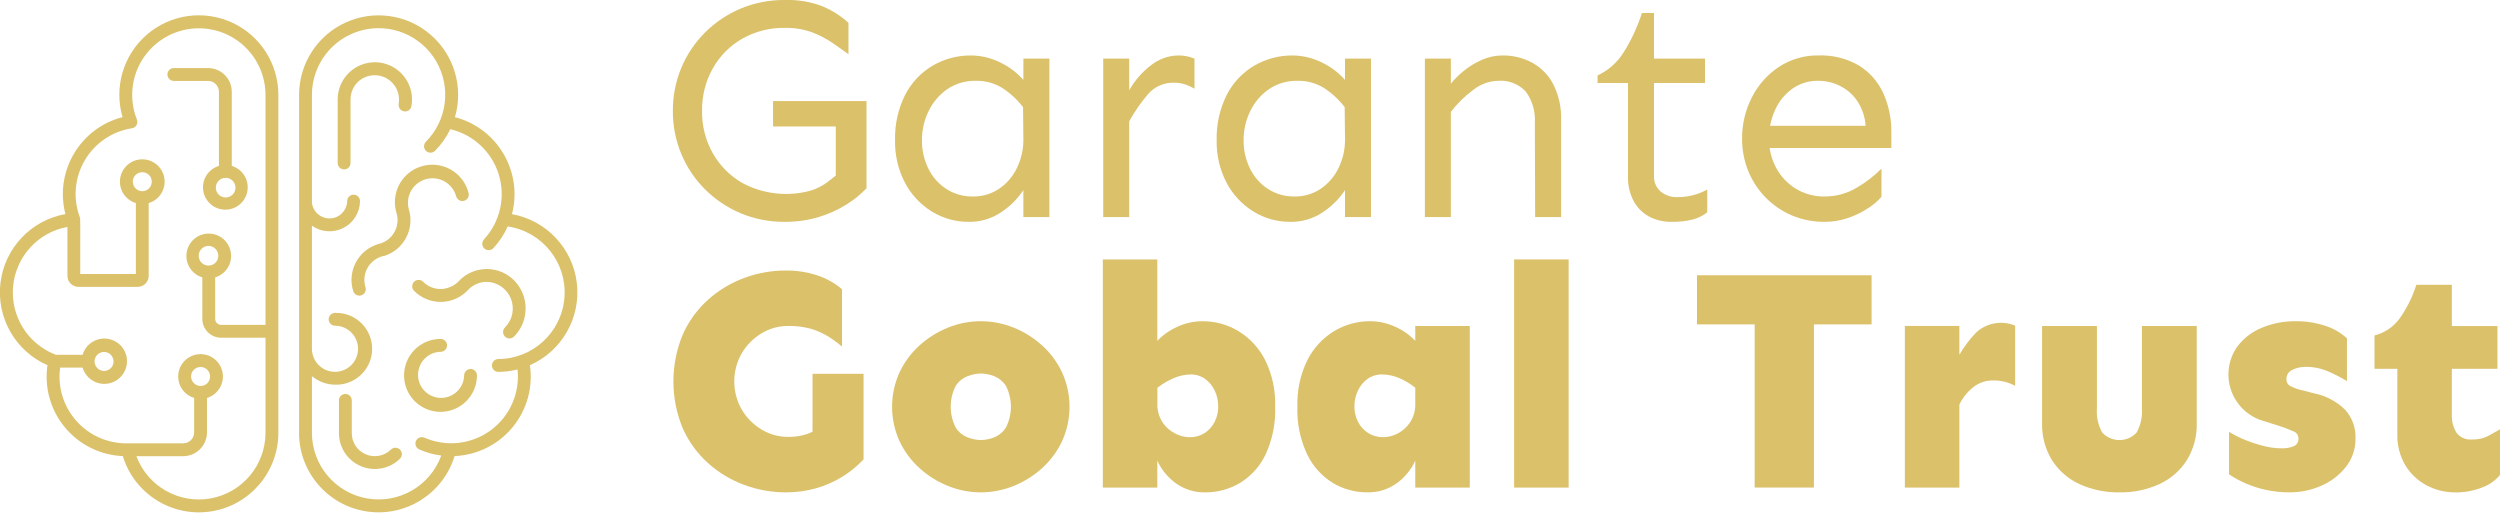
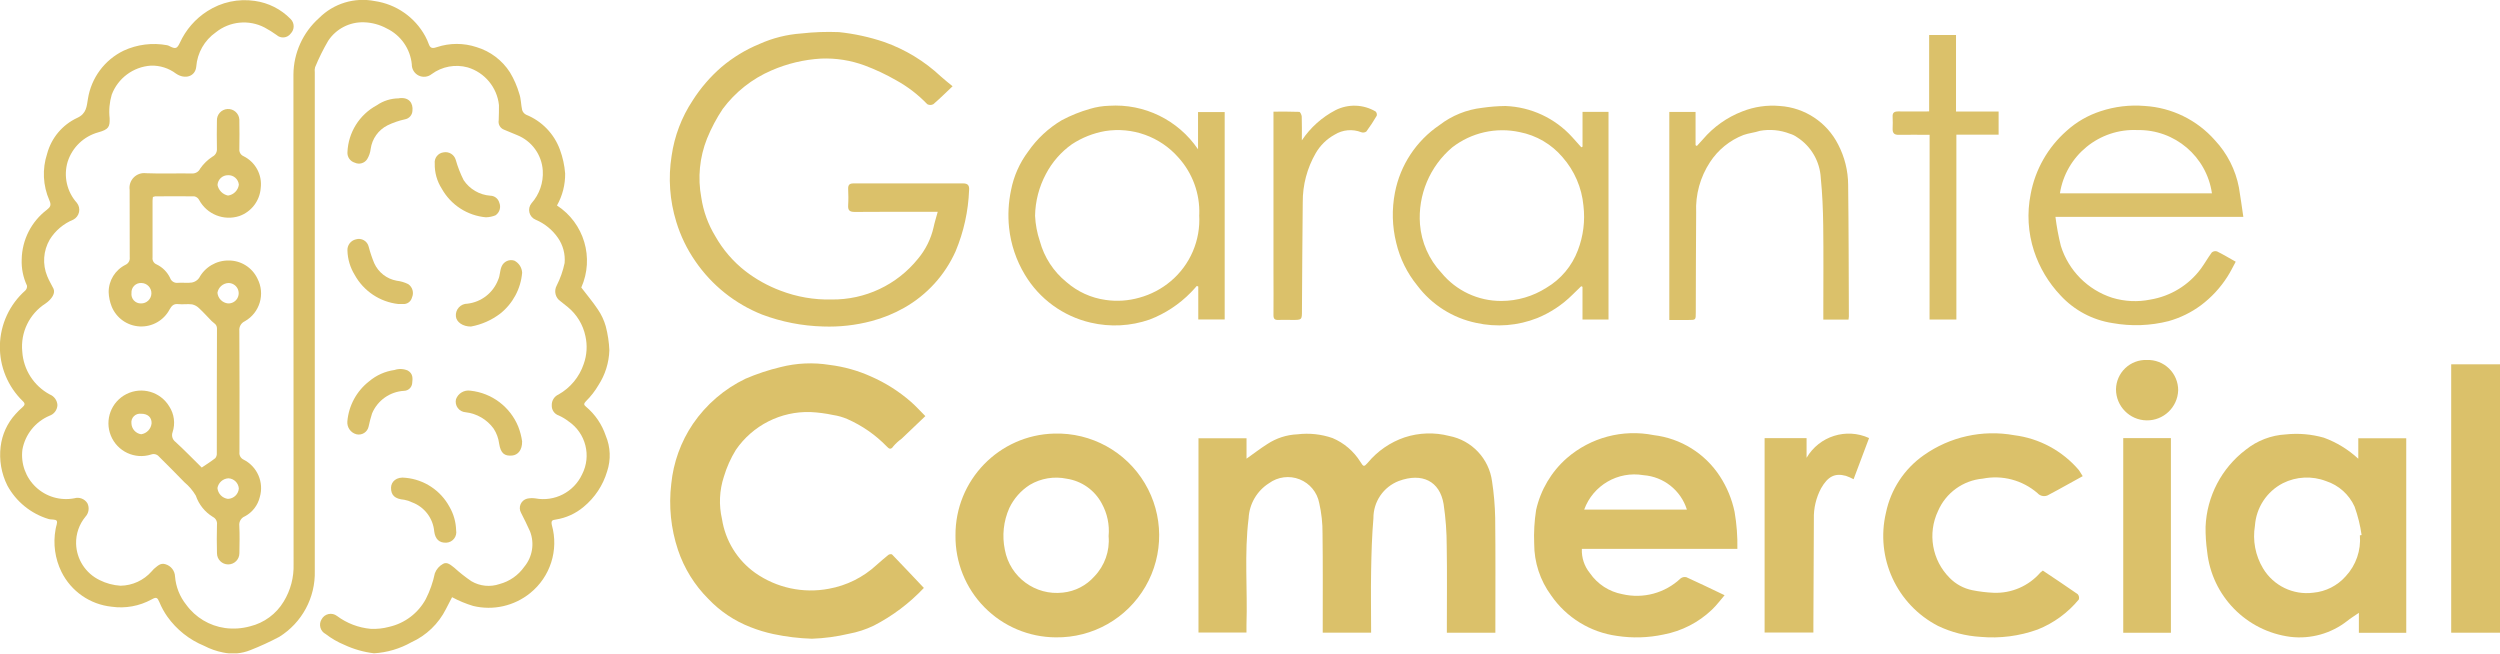
- <svg xmlns="http://www.w3.org/2000/svg" width="175.33" height="35.931" viewBox="0 0 175.33 35.931">
+ <svg xmlns="http://www.w3.org/2000/svg" id="Grupo_4408" data-name="Grupo 4408" width="138.252" height="36.129" viewBox="0 0 138.252 36.129">
  <defs>
    <clipPath id="clip-path">
-       <rect id="Rectángulo_1318" data-name="Rectángulo 1318" width="175.33" height="35.931" fill="#dbc16a" />
+       <rect id="Rectángulo_1494" data-name="Rectángulo 1494" width="138.252" height="36.129" fill="#dbc16a" />
    </clipPath>
  </defs>
-   <g id="Grupo_3908" data-name="Grupo 3908" transform="translate(0 0)">
-     <g id="Grupo_3907" data-name="Grupo 3907" transform="translate(0 0)" clip-path="url(#clip-path)">
-       <path id="Trazado_1568" data-name="Trazado 1568" d="M85.27,69.607a.451.451,0,0,0-.451.451A1.617,1.617,0,1,1,83.2,68.4a.451.451,0,0,0,0-.9,2.556,2.556,0,1,0,2.518,2.556.451.451,0,0,0-.451-.451" transform="translate(-52.268 -43.728)" fill="#dbc16a" />
-       <path id="Trazado_1569" data-name="Trazado 1569" d="M59.546,32.331a5.576,5.576,0,0,0,10.908,1.631,5.573,5.573,0,0,0,5.284-6.374A5.578,5.578,0,0,0,74.48,16.994a5.58,5.58,0,0,0-4-6.8,5.577,5.577,0,1,0-10.93-1.564V32.331m.9-3.976a2.568,2.568,0,0,0,1.654.6,2.518,2.518,0,1,0,0-5.035.451.451,0,1,0,0,.9,1.617,1.617,0,1,1-1.654,1.616V17.806a2.138,2.138,0,0,0,3.37-1.687.451.451,0,1,0-.9-.026,1.238,1.238,0,0,1-2.469.09V8.626a4.674,4.674,0,1,1,7.979,3.305.451.451,0,0,0,.637.637,5.57,5.57,0,0,0,1.087-1.531,4.676,4.676,0,0,1,2.37,7.719.451.451,0,1,0,.663.611,5.57,5.57,0,0,0,.994-1.51,4.675,4.675,0,0,1-.686,9.3.451.451,0,0,0,0,.9,5.611,5.611,0,0,0,1.376-.17,4.681,4.681,0,0,1-6.514,4.791.451.451,0,1,0-.36.826,5.519,5.519,0,0,0,1.524.419,4.676,4.676,0,0,1-9.071-1.593Z" transform="translate(-38.574 -1.976)" fill="#dbc16a" />
-       <path id="Trazado_1570" data-name="Trazado 1570" d="M72.272,39.291a2.621,2.621,0,0,0,1.744-3.265,1.721,1.721,0,1,1,3.315-.93.451.451,0,1,0,.868-.244,2.623,2.623,0,1,0-5.05,1.417l0,0v0a1.721,1.721,0,0,1-1.135,2.147c-.055.013-.111.028-.165.044a2.625,2.625,0,0,0-1.741,3.275.451.451,0,1,0,.862-.263,1.723,1.723,0,0,1,1.135-2.147c.055-.013.111-.028.165-.044" transform="translate(-45.342 -21.337)" fill="#dbc16a" />
-       <path id="Trazado_1571" data-name="Trazado 1571" d="M71.522,15.309a.451.451,0,0,0,.887.163A2.606,2.606,0,1,0,67.242,15v4.418a.451.451,0,1,0,.9,0V15a1.728,1.728,0,0,1,.6-1.313,1.709,1.709,0,0,1,2.774,1.625" transform="translate(-43.559 -8.017)" fill="#dbc16a" />
-       <path id="Trazado_1572" data-name="Trazado 1572" d="M84.147,54.96a1.713,1.713,0,0,1-1.34-.517.451.451,0,0,0-.645.629,2.626,2.626,0,0,0,3.83-.07,1.791,1.791,0,0,1,1.287-.544,1.875,1.875,0,0,1,1.287,3.19.451.451,0,1,0,.643.631,2.8,2.8,0,0,0,0-3.909,2.7,2.7,0,0,0-3.8-.056,1.853,1.853,0,0,1-1.258.646" transform="translate(-53.141 -34.693)" fill="#dbc16a" />
-       <path id="Trazado_1573" data-name="Trazado 1573" d="M71.782,82.976a.451.451,0,0,0-.64-.635,1.614,1.614,0,0,1-2.75-1.179V78.894a.45.45,0,0,0-.9,0v2.268a2.517,2.517,0,0,0,4.291,1.814" transform="translate(-43.721 -50.816)" fill="#dbc16a" />
-       <path id="Trazado_1574" data-name="Trazado 1574" d="M3.329,27.587a5.574,5.574,0,0,0,5.284,6.376,5.576,5.576,0,0,0,10.908-1.632V8.627A5.576,5.576,0,1,0,8.593,10.19a5.58,5.58,0,0,0-4.006,6.8A5.577,5.577,0,0,0,3.329,27.587m1.4-9.7v3.432a.777.777,0,0,0,.776.776H9.652a.777.777,0,0,0,.776-.776v-5.1a1.568,1.568,0,1,0-.9,0v4.973h-3.9c0-3.971.01-3.865-.025-3.966a4.663,4.663,0,0,1,3.651-6.254A.451.451,0,0,0,9.6,10.36,4.675,4.675,0,1,1,18.62,8.627V24.76H15.5a.419.419,0,0,1-.41-.426V21.428a1.568,1.568,0,1,0-.9,0v2.906A1.321,1.321,0,0,0,15.5,25.661H18.62v6.671a4.676,4.676,0,0,1-9.055,1.637h3.281a1.672,1.672,0,0,0,1.67-1.67V29.883a1.568,1.568,0,1,0-.9,0V32.3a.769.769,0,0,1-.768.768c-1.271,0-2.489,0-4,0a4.679,4.679,0,0,1-4.631-5.31H5.793a1.589,1.589,0,1,0,0-.9H3.917a4.675,4.675,0,0,1,.81-8.969M9.311,14.7a.667.667,0,1,1,.667.687.678.678,0,0,1-.667-.687m5.332,5.9a.688.688,0,1,1,.667-.687.678.678,0,0,1-.667.687M13.4,28.361a.667.667,0,1,1,.667.687.678.678,0,0,1-.667-.687M6.63,27.306a.667.667,0,1,1,.667.687.678.678,0,0,1-.667-.687" transform="translate(0 -1.976)" fill="#dbc16a" />
-       <path id="Trazado_1575" data-name="Trazado 1575" d="M33.7,14.452h2.43a.762.762,0,0,1,.761.761v5.2a1.568,1.568,0,1,0,.9,0v-5.2a1.664,1.664,0,0,0-1.662-1.662H33.7a.451.451,0,0,0,0,.9m3.641,6.8a.688.688,0,1,1-.667.687.678.678,0,0,1,.667-.687" transform="translate(-21.537 -8.778)" fill="#dbc16a" />
-       <path id="Trazado_1576" data-name="Trazado 1576" d="M141.829,15.557a7.8,7.8,0,0,1-3.111-.611,7.884,7.884,0,0,1-2.489-1.678,7.617,7.617,0,0,1-1.656-2.478,7.743,7.743,0,0,1-.589-3.011,7.743,7.743,0,0,1,.589-3.011,7.626,7.626,0,0,1,1.656-2.478A7.9,7.9,0,0,1,138.718.611,7.8,7.8,0,0,1,141.829,0a6.78,6.78,0,0,1,2.656.444A6.433,6.433,0,0,1,146.3,1.6V3.8q-.489-.355-1.1-.778a7.144,7.144,0,0,0-1.422-.745,5.273,5.273,0,0,0-1.945-.322,5.855,5.855,0,0,0-2.978.756,5.508,5.508,0,0,0-2.067,2.078,5.914,5.914,0,0,0-.755,2.989,5.852,5.852,0,0,0,.755,2.978,5.612,5.612,0,0,0,2.067,2.078,6.518,6.518,0,0,0,4.8.534,3.908,3.908,0,0,0,1.1-.545q.411-.311.656-.511l2.156.889a7.094,7.094,0,0,1-1.378,1.122,7.927,7.927,0,0,1-1.945.889,8.04,8.04,0,0,1-2.412.345m3.578-1V8.868h-4.4V7.09h6.557V13.2Z" transform="translate(-86.795 0)" fill="#dbc16a" />
-       <path id="Trazado_1577" data-name="Trazado 1577" d="M183.4,22.711a4.877,4.877,0,0,1-2.6-.722,5.227,5.227,0,0,1-1.878-2.011,6.143,6.143,0,0,1-.7-2.978,6.754,6.754,0,0,1,.7-3.178,5.057,5.057,0,0,1,1.922-2.056,5.275,5.275,0,0,1,2.734-.722,4.628,4.628,0,0,1,1.944.456,5.115,5.115,0,0,1,1.7,1.256V11.265h1.823V22.378H187.22V20.489a5.5,5.5,0,0,1-1.567,1.556,3.94,3.94,0,0,1-2.255.667m.289-1.778a3.208,3.208,0,0,0,1.822-.534,3.694,3.694,0,0,0,1.267-1.478,4.525,4.525,0,0,0,.444-2.122l-.022-2.134a5.846,5.846,0,0,0-1.478-1.356,3.371,3.371,0,0,0-1.811-.489,3.439,3.439,0,0,0-2.045.6,3.99,3.99,0,0,0-1.3,1.545A4.618,4.618,0,0,0,180.108,17a4.38,4.38,0,0,0,.444,1.967,3.57,3.57,0,0,0,1.256,1.433,3.339,3.339,0,0,0,1.878.534" transform="translate(-115.45 -7.154)" fill="#dbc16a" />
-       <path id="Trazado_1578" data-name="Trazado 1578" d="M219.678,11.265H221.5V22.377h-1.822Zm1.822,4.4V13.488a5.711,5.711,0,0,1,1.556-1.778,3.129,3.129,0,0,1,1.867-.667,2.875,2.875,0,0,1,1.156.222v2.111a3.209,3.209,0,0,0-.689-.311,2.45,2.45,0,0,0-.734-.111,2.321,2.321,0,0,0-1.834.8,11.183,11.183,0,0,0-1.322,1.911" transform="translate(-142.307 -7.154)" fill="#dbc16a" />
-       <path id="Trazado_1579" data-name="Trazado 1579" d="M247.446,22.711a4.878,4.878,0,0,1-2.6-.722,5.227,5.227,0,0,1-1.878-2.011,6.143,6.143,0,0,1-.7-2.978,6.753,6.753,0,0,1,.7-3.178,5.057,5.057,0,0,1,1.922-2.056,5.275,5.275,0,0,1,2.734-.722,4.628,4.628,0,0,1,1.944.456,5.114,5.114,0,0,1,1.7,1.256V11.265h1.823V22.378h-1.823V20.489a5.5,5.5,0,0,1-1.567,1.556,3.94,3.94,0,0,1-2.255.667m.289-1.778a3.208,3.208,0,0,0,1.822-.534,3.7,3.7,0,0,0,1.267-1.478,4.526,4.526,0,0,0,.444-2.122l-.022-2.134a5.846,5.846,0,0,0-1.478-1.356,3.37,3.37,0,0,0-1.811-.489,3.439,3.439,0,0,0-2.044.6,3.99,3.99,0,0,0-1.3,1.545A4.618,4.618,0,0,0,244.157,17a4.38,4.38,0,0,0,.444,1.967,3.57,3.57,0,0,0,1.256,1.433,3.339,3.339,0,0,0,1.878.534" transform="translate(-156.941 -7.154)" fill="#dbc16a" />
-       <path id="Trazado_1580" data-name="Trazado 1580" d="M283.727,11.265h1.822V22.378h-1.822Zm7.734,11.112-.022-6.6a3.346,3.346,0,0,0-.633-2.2,2.4,2.4,0,0,0-1.945-.756,2.938,2.938,0,0,0-1.767.656A7.9,7.9,0,0,0,285.549,15V13.021a6.169,6.169,0,0,1,.911-.9,5.5,5.5,0,0,1,1.256-.767,3.552,3.552,0,0,1,1.456-.311,4.305,4.305,0,0,1,2.067.5,3.66,3.66,0,0,1,1.489,1.511,5.24,5.24,0,0,1,.555,2.545v6.778Z" transform="translate(-183.798 -7.154)" fill="#dbc16a" />
-       <path id="Trazado_1581" data-name="Trazado 1581" d="M323.318,17.234a3.249,3.249,0,0,1-1.622-.389,2.675,2.675,0,0,1-1.067-1.1,3.45,3.45,0,0,1-.378-1.644V7.5h-2.134V6.966a4.251,4.251,0,0,0,1.823-1.612,12.181,12.181,0,0,0,1.289-2.767h.845v3.2h3.578V7.5h-3.578v6.512a1.374,1.374,0,0,0,.456,1.089,1.737,1.737,0,0,0,1.189.4,4.124,4.124,0,0,0,1.211-.167,3.992,3.992,0,0,0,.878-.367v1.6a2.754,2.754,0,0,1-1.044.511,5.833,5.833,0,0,1-1.445.156" transform="translate(-206.076 -1.677)" fill="#dbc16a" />
-       <path id="Trazado_1582" data-name="Trazado 1582" d="M352.692,22.711a5.8,5.8,0,0,1-2.322-.456,5.708,5.708,0,0,1-3.056-3.134,5.952,5.952,0,0,1-.422-2.234,6.248,6.248,0,0,1,.689-2.911,5.568,5.568,0,0,1,1.9-2.134,4.9,4.9,0,0,1,2.767-.8,5.262,5.262,0,0,1,2.845.711,4.444,4.444,0,0,1,1.7,1.934,6.476,6.476,0,0,1,.567,2.756v1.089H348.6V15.977h6.956a3.6,3.6,0,0,0-.611-1.778,3.231,3.231,0,0,0-1.211-1.034,3.381,3.381,0,0,0-1.489-.344,3.049,3.049,0,0,0-1.845.567,3.719,3.719,0,0,0-1.2,1.489,4.77,4.77,0,0,0-.422,2.011,4.258,4.258,0,0,0,.478,1.989,3.825,3.825,0,0,0,1.367,1.489,3.76,3.76,0,0,0,2.067.567,4.31,4.31,0,0,0,2.234-.611,8.277,8.277,0,0,0,1.744-1.345v1.978a4.317,4.317,0,0,1-.922.789,6.144,6.144,0,0,1-1.4.689,4.956,4.956,0,0,1-1.656.278" transform="translate(-224.716 -7.154)" fill="#dbc16a" />
-       <path id="Trazado_1583" data-name="Trazado 1583" d="M141.981,69.423a8.359,8.359,0,0,1-2.923-.522,7.885,7.885,0,0,1-2.533-1.523,7.22,7.22,0,0,1-1.778-2.445,8.577,8.577,0,0,1,0-6.578,7.223,7.223,0,0,1,1.778-2.445,7.891,7.891,0,0,1,2.533-1.523,8.359,8.359,0,0,1,2.923-.522,6.839,6.839,0,0,1,2.178.334,5.214,5.214,0,0,1,1.756.978V59.2a7.6,7.6,0,0,0-1.122-.8,4.912,4.912,0,0,0-1.167-.478,5.823,5.823,0,0,0-1.489-.167,3.555,3.555,0,0,0-1.856.511,4.022,4.022,0,0,0-1.389,1.389,3.976,3.976,0,0,0,0,3.978,4.013,4.013,0,0,0,1.389,1.389,3.552,3.552,0,0,0,1.856.511,4.315,4.315,0,0,0,.967-.1,3.223,3.223,0,0,0,.755-.267,1.713,1.713,0,0,0,.5-.367l3.067,2.312a7.254,7.254,0,0,1-1.533,1.245,7.419,7.419,0,0,1-1.822.789,7.628,7.628,0,0,1-2.089.278m1.867-.978V61.111h3.578v6Z" transform="translate(-86.864 -34.894)" fill="#dbc16a" />
-       <path id="Trazado_1584" data-name="Trazado 1584" d="M183.854,75.964a6.114,6.114,0,0,1-2.289-.444,6.665,6.665,0,0,1-2-1.245,5.972,5.972,0,0,1-1.411-1.9,5.827,5.827,0,0,1,0-4.823,5.974,5.974,0,0,1,1.411-1.9,6.671,6.671,0,0,1,2-1.244,6.113,6.113,0,0,1,4.579,0,6.68,6.68,0,0,1,2,1.244,5.99,5.99,0,0,1,1.411,1.9,5.831,5.831,0,0,1,0,4.823,5.988,5.988,0,0,1-1.411,1.9,6.674,6.674,0,0,1-2,1.245,6.117,6.117,0,0,1-2.289.444m0-3.667a2.668,2.668,0,0,0,.911-.178,1.771,1.771,0,0,0,.845-.689,3.225,3.225,0,0,0,0-2.945,1.791,1.791,0,0,0-.845-.678,2.684,2.684,0,0,0-.911-.178,2.726,2.726,0,0,0-.9.178,1.78,1.78,0,0,0-.855.678,3.225,3.225,0,0,0,0,2.945,1.76,1.76,0,0,0,.855.689,2.709,2.709,0,0,0,.9.178" transform="translate(-115.069 -41.435)" fill="#dbc16a" />
-       <path id="Trazado_1585" data-name="Trazado 1585" d="M226.795,67.993a3.4,3.4,0,0,1-2.089-.645,4,4,0,0,1-1.289-1.578V67.66h-3.822v-16h3.822V57.37a4.34,4.34,0,0,1,1.412-.989,4.175,4.175,0,0,1,1.744-.389,4.858,4.858,0,0,1,2.545.7,5.028,5.028,0,0,1,1.867,2.034,6.91,6.91,0,0,1,.7,3.245A7.4,7.4,0,0,1,231,65.359a4.665,4.665,0,0,1-1.811,1.989,4.723,4.723,0,0,1-2.389.645m-1.133-3.867a1.916,1.916,0,0,0,1.067-.289,2.032,2.032,0,0,0,.7-.778,2.317,2.317,0,0,0,.255-1.089,2.541,2.541,0,0,0-.244-1.111,2.119,2.119,0,0,0-.678-.822,1.654,1.654,0,0,0-.989-.311,3.058,3.058,0,0,0-1.233.267,5.172,5.172,0,0,0-1.122.667v1.089a2.288,2.288,0,0,0,.367,1.345,2.333,2.333,0,0,0,.889.778,2.255,2.255,0,0,0,.989.256" transform="translate(-142.253 -33.464)" fill="#dbc16a" />
-       <path id="Trazado_1586" data-name="Trazado 1586" d="M263.229,75.964a4.662,4.662,0,0,1-2.378-.645,4.752,4.752,0,0,1-1.811-1.989,7.3,7.3,0,0,1-.7-3.389,6.909,6.909,0,0,1,.7-3.245,5.026,5.026,0,0,1,1.867-2.034,4.855,4.855,0,0,1,2.545-.7,4.18,4.18,0,0,1,1.745.389,4.349,4.349,0,0,1,1.411.989V64.3h3.822V75.63h-3.822V73.741a4,4,0,0,1-1.289,1.578,3.4,3.4,0,0,1-2.089.645m1.133-3.867a2.228,2.228,0,0,0,1-.256,2.364,2.364,0,0,0,.878-.778,2.291,2.291,0,0,0,.367-1.345V68.629a4.693,4.693,0,0,0-1.1-.667,3.111,3.111,0,0,0-1.256-.267,1.654,1.654,0,0,0-.989.311,2.119,2.119,0,0,0-.678.822,2.541,2.541,0,0,0-.244,1.111,2.317,2.317,0,0,0,.255,1.089,2,2,0,0,0,.711.778,1.927,1.927,0,0,0,1.055.289" transform="translate(-167.352 -41.435)" fill="#dbc16a" />
-       <rect id="Rectángulo_1317" data-name="Rectángulo 1317" width="3.823" height="16.002" transform="translate(106.189 18.194)" fill="#dbc16a" />
-       <path id="Trazado_1587" data-name="Trazado 1587" d="M337.911,54.813h12.246v3.445H337.911Zm4.045,0h4.156V69.7h-4.156Z" transform="translate(-218.898 -35.508)" fill="#dbc16a" />
-       <path id="Trazado_1588" data-name="Trazado 1588" d="M379.305,64.5h3.823V75.836h-3.823Zm3.823,5.512V66.524a8.011,8.011,0,0,1,1.189-1.578,2.572,2.572,0,0,1,2.723-.467V68.7a3.366,3.366,0,0,0-.7-.278,3.278,3.278,0,0,0-.856-.1,2.183,2.183,0,0,0-1.378.467,3.5,3.5,0,0,0-.978,1.223" transform="translate(-245.713 -41.64)" fill="#dbc16a" />
-       <path id="Trazado_1589" data-name="Trazado 1589" d="M412.052,76.577a6.477,6.477,0,0,1-2.8-.578,4.53,4.53,0,0,1-1.922-1.667,4.745,4.745,0,0,1-.7-2.622v-6.8h3.845v5.779a3.038,3.038,0,0,0,.367,1.689,1.641,1.641,0,0,0,2.422,0,3.038,3.038,0,0,0,.367-1.689V64.909h3.845v6.8a4.746,4.746,0,0,1-.7,2.622A4.533,4.533,0,0,1,414.852,76a6.479,6.479,0,0,1-2.8.578" transform="translate(-263.414 -42.048)" fill="#dbc16a" />
-       <path id="Trazado_1590" data-name="Trazado 1590" d="M448,75.964a7.556,7.556,0,0,1-1.611-.167,7.707,7.707,0,0,1-1.433-.455,6.751,6.751,0,0,1-1.178-.645V71.719a7.262,7.262,0,0,0,1.178.589,9.781,9.781,0,0,0,1.278.411,4.911,4.911,0,0,0,1.167.156,2.153,2.153,0,0,0,.945-.156.571.571,0,0,0,.3-.556.521.521,0,0,0-.356-.478,9.94,9.94,0,0,0-1.022-.389l-1.133-.355a3.39,3.39,0,0,1-1.778-5.2,4.06,4.06,0,0,1,1.7-1.311,6,6,0,0,1,2.411-.467,6.338,6.338,0,0,1,2.056.322,4.051,4.051,0,0,1,1.522.878v3a10.841,10.841,0,0,0-1.311-.678,3.886,3.886,0,0,0-1.578-.322,2.035,2.035,0,0,0-.944.211.692.692,0,0,0-.411.655.516.516,0,0,0,.244.467,3.67,3.67,0,0,0,.956.334l.689.178a4.4,4.4,0,0,1,2.234,1.167,2.865,2.865,0,0,1,.722,2.011,3.148,3.148,0,0,1-.655,1.967,4.4,4.4,0,0,1-1.711,1.333,5.464,5.464,0,0,1-2.278.478" transform="translate(-287.45 -41.435)" fill="#dbc16a" />
-       <path id="Trazado_1591" data-name="Trazado 1591" d="M478.469,71.263a4.184,4.184,0,0,1-1.989-.489,3.851,3.851,0,0,1-1.489-1.4,4.084,4.084,0,0,1-.567-2.2V62.6h-1.6V60.262a3.149,3.149,0,0,0,1.767-1.2,8.511,8.511,0,0,0,1.167-2.356h2.489V59.6h3.2v3h-3.2v3.178a2.293,2.293,0,0,0,.322,1.3,1.227,1.227,0,0,0,1.1.478,2.306,2.306,0,0,0,1.1-.234q.433-.234.855-.478v3.2a2.843,2.843,0,0,1-1.2.855,4.87,4.87,0,0,1-1.956.367" transform="translate(-306.295 -36.734)" fill="#dbc16a" />
-     </g>
+   <g id="Grupo_4407" data-name="Grupo 4407" clip-path="url(#clip-path)">
+     <path id="Trazado_1835" data-name="Trazado 1835" d="M25,33.025c-.1.2-.222.426-.338.654a3.976,3.976,0,0,1-1.912,1.838,4.785,4.785,0,0,1-2.066.611,5.386,5.386,0,0,1-1.638-.466,4.525,4.525,0,0,1-1.037-.6.575.575,0,0,1-.221-.82.569.569,0,0,1,.848-.179,3.675,3.675,0,0,0,1.86.712,3.271,3.271,0,0,0,1.031-.112,3.081,3.081,0,0,0,2.021-1.536,5.749,5.749,0,0,0,.5-1.425.992.992,0,0,1,.454-.521c.234-.133.443.083.626.219a8.488,8.488,0,0,0,.943.743,1.872,1.872,0,0,0,1.554.155,2.436,2.436,0,0,0,1.368-.955,1.957,1.957,0,0,0,.319-1.954c-.155-.35-.325-.693-.5-1.035a.537.537,0,0,1,.335-.778,1.317,1.317,0,0,1,.459-.015,2.368,2.368,0,0,0,2.582-1.324,2.283,2.283,0,0,0-.747-2.935,2.62,2.62,0,0,0-.54-.325.563.563,0,0,1-.388-.561.629.629,0,0,1,.374-.6,3.049,3.049,0,0,0,1.393-1.687,2.784,2.784,0,0,0,.093-1.547,2.828,2.828,0,0,0-.972-1.6c-.132-.109-.268-.212-.4-.319a.662.662,0,0,1-.216-.869,5.078,5.078,0,0,0,.439-1.25,2.121,2.121,0,0,0-.371-1.393,2.847,2.847,0,0,0-1.23-1,.582.582,0,0,1-.231-.909,2.489,2.489,0,0,0,.624-1.81A2.264,2.264,0,0,0,28.593,7.47c-.241-.1-.481-.2-.723-.3a.466.466,0,0,1-.291-.522c.013-.278.013-.558.014-.837a2.448,2.448,0,0,0-1.728-2.084,2.324,2.324,0,0,0-1.992.37.676.676,0,0,1-1.1-.543,2.465,2.465,0,0,0-1.387-1.981,2.808,2.808,0,0,0-1.256-.34,2.278,2.278,0,0,0-1.981,1.023,11.7,11.7,0,0,0-.724,1.462A.7.7,0,0,0,17.408,4q0,13.784,0,27.569a4.163,4.163,0,0,1-1.964,3.649,15.478,15.478,0,0,1-1.6.735,2.578,2.578,0,0,1-1.513.129,3.891,3.891,0,0,1-1.038-.365A4.685,4.685,0,0,1,9.254,34.1a4.118,4.118,0,0,1-.436-.793c-.115-.273-.169-.306-.44-.155a3.549,3.549,0,0,1-2.2.4A3.5,3.5,0,0,1,3.4,31.625a3.79,3.79,0,0,1-.326-2.358c.019-.162.126-.374.059-.469s-.308-.048-.46-.1A3.866,3.866,0,0,1,.407,26.851,3.791,3.791,0,0,1,.035,24.7a3.234,3.234,0,0,1,.823-1.8,4.01,4.01,0,0,1,.391-.385c.111-.1.163-.189.02-.324A4.172,4.172,0,0,1,1.4,16.065a.317.317,0,0,0,.092-.269A3.133,3.133,0,0,1,1.2,14.341,3.522,3.522,0,0,1,2.593,11.6c.185-.149.26-.246.138-.521A3.6,3.6,0,0,1,2.607,8.5,3.058,3.058,0,0,1,4.274,6.517c.517-.238.518-.643.588-1.046A3.58,3.58,0,0,1,6.84,2.8a4,4,0,0,1,2.4-.3.525.525,0,0,1,.166.068c.312.155.389.112.54-.2A4.076,4.076,0,0,1,11.47.614,3.812,3.812,0,0,1,14.09.05a3.427,3.427,0,0,1,1.98,1,.57.57,0,0,1,.006.806.529.529,0,0,1-.781.079,6.044,6.044,0,0,0-.662-.413,2.484,2.484,0,0,0-2.7.267,2.553,2.553,0,0,0-1.08,1.895c-.05.547-.621.725-1.118.388a2.192,2.192,0,0,0-1.394-.442A2.488,2.488,0,0,0,6.178,5.238a3.3,3.3,0,0,0-.115,1.3c.015.472-.046.62-.628.78A2.467,2.467,0,0,0,3.742,8.942a2.38,2.38,0,0,0,.509,2.275.616.616,0,0,1-.2.931,2.763,2.763,0,0,0-1.3,1.1,2.292,2.292,0,0,0-.137,2.031c.094.234.229.452.341.679.119.243-.072.571-.43.821a2.825,2.825,0,0,0-1.293,2.669,2.9,2.9,0,0,0,1.519,2.365.674.674,0,0,1,.425.586.65.65,0,0,1-.445.594,2.525,2.525,0,0,0-1.491,1.863,2.432,2.432,0,0,0,2.868,2.7.639.639,0,0,1,.725.274.663.663,0,0,1-.106.743,2.251,2.251,0,0,0-.519,1.492,2.306,2.306,0,0,0,1.3,2.014,2.989,2.989,0,0,0,1.157.312A2.339,2.339,0,0,0,8.384,31.6a1.746,1.746,0,0,1,.123-.135c.188-.15.363-.356.641-.263a.734.734,0,0,1,.532.681,2.862,2.862,0,0,0,.619,1.56,3.2,3.2,0,0,0,2.145,1.287,3.466,3.466,0,0,0,1.384-.094,3,3,0,0,0,1.862-1.372,3.736,3.736,0,0,0,.545-2.068q-.007-13.536-.008-27.073A4.224,4.224,0,0,1,17.642,1,3.415,3.415,0,0,1,20.725.059,3.807,3.807,0,0,1,23.515,2a3.4,3.4,0,0,1,.21.472c.09.241.269.19.436.134a3.48,3.48,0,0,1,2.193,0A3.339,3.339,0,0,1,28.2,4a5.007,5.007,0,0,1,.518,1.187c.1.287.089.606.158.9a.437.437,0,0,0,.221.258,3.309,3.309,0,0,1,1.868,1.933,4.905,4.905,0,0,1,.288,1.313,3.508,3.508,0,0,1-.452,1.772A3.646,3.646,0,0,1,32.146,15.9c.3.4.637.789.918,1.215a3.193,3.193,0,0,1,.434.927,6.267,6.267,0,0,1,.2,1.327,3.761,3.761,0,0,1-.6,1.925,4.342,4.342,0,0,1-.7.9c-.13.135-.107.2,0,.289a3.591,3.591,0,0,1,1.1,1.611,2.8,2.8,0,0,1,.076,1.975,4.018,4.018,0,0,1-1.3,1.962,3.132,3.132,0,0,1-1.536.7c-.2.025-.274.062-.22.308a3.581,3.581,0,0,1-1.2,3.76,3.648,3.648,0,0,1-3.149.711A6.2,6.2,0,0,1,25,33.025" transform="translate(0 0)" fill="#dbc16a" />
+     <path id="Trazado_1836" data-name="Trazado 1836" d="M1085.137,397.561h-2.676v-.344c0-1.478.018-2.956-.007-4.434a15.926,15.926,0,0,0-.172-2.337c-.213-1.274-1.193-1.752-2.482-1.276a2.19,2.19,0,0,0-1.4,2.061c-.082.963-.11,1.931-.127,2.9-.021,1.135,0,2.27,0,3.426h-2.676c0-.117,0-.227,0-.337,0-1.716.012-3.432-.011-5.147a7.34,7.34,0,0,0-.182-1.682,1.767,1.767,0,0,0-2.776-1.1,2.429,2.429,0,0,0-1.129,1.934c-.247,1.966-.054,3.938-.119,5.906,0,.132,0,.265,0,.42h-2.654V386.806h2.657v1.129c.408-.289.769-.568,1.152-.81a3.267,3.267,0,0,1,1.665-.537,4.322,4.322,0,0,1,1.941.208,3.355,3.355,0,0,1,1.536,1.311c.177.286.2.291.415.049a4.545,4.545,0,0,1,2.036-1.4,4.386,4.386,0,0,1,2.466-.077,2.955,2.955,0,0,1,2.367,2.513,15.417,15.417,0,0,1,.173,2.02c.023,2.025.01,4.051.01,6.077v.271" transform="translate(-1002.449 -362.57)" fill="#dbc16a" />
+     <path id="Trazado_1837" data-name="Trazado 1837" d="M611.752,336.559a10.242,10.242,0,0,1-2.765,2.081,5.5,5.5,0,0,1-1.39.453,10.429,10.429,0,0,1-2.033.272,12.123,12.123,0,0,1-2.127-.257,8,8,0,0,1-1.278-.387,6.4,6.4,0,0,1-2.322-1.557,6.944,6.944,0,0,1-1.681-2.713,8.39,8.39,0,0,1-.371-3.648,7.2,7.2,0,0,1,1.2-3.32,7.417,7.417,0,0,1,2.9-2.494,11.872,11.872,0,0,1,1.952-.647,6.668,6.668,0,0,1,2.7-.12,7.92,7.92,0,0,1,2.3.644,8.6,8.6,0,0,1,2.2,1.395c.273.239.516.511.8.793-.462.441-.884.846-1.309,1.247a2.681,2.681,0,0,0-.458.418c-.138.215-.248.142-.36.021a6.927,6.927,0,0,0-2.188-1.523,3.152,3.152,0,0,0-.789-.224,7.659,7.659,0,0,0-1.245-.163,4.82,4.82,0,0,0-4.13,2.091,6.184,6.184,0,0,0-.662,1.48,4.361,4.361,0,0,0-.105,2.348,4.5,4.5,0,0,0,1.834,2.973,5.349,5.349,0,0,0,4.078.879,5.258,5.258,0,0,0,2.631-1.31c.218-.191.435-.385.662-.565.045-.036.168-.051.2-.02.586.607,1.165,1.221,1.762,1.853" transform="translate(-560.664 -304.043)" fill="#dbc16a" />
+     <path id="Trazado_1838" data-name="Trazado 1838" d="M1977.942,398.106h-2.62V397c-.255.177-.46.3-.647.452a4.274,4.274,0,0,1-3.143.877,5.313,5.313,0,0,1-4.6-4.712,9.054,9.054,0,0,1-.088-1.376,5.63,5.63,0,0,1,2.226-4.262,3.884,3.884,0,0,1,2.213-.845,5.565,5.565,0,0,1,2.1.181,5.633,5.633,0,0,1,1.906,1.166v-1.134h2.652Zm-2.564-5.39.094-.017a7.853,7.853,0,0,0-.386-1.566,2.621,2.621,0,0,0-1.581-1.418,2.963,2.963,0,0,0-2.387.118,2.867,2.867,0,0,0-1.544,2.348,3.474,3.474,0,0,0,.449,2.363,2.819,2.819,0,0,0,2.778,1.344,2.723,2.723,0,0,0,1.794-.91,2.956,2.956,0,0,0,.782-2.263" transform="translate(-1844.874 -363.111)" fill="#dbc16a" />
+     <path id="Trazado_1839" data-name="Trazado 1839" d="M612.258,38.4h-.4c-1.4,0-2.791-.008-4.186.006-.3,0-.382-.1-.364-.377.019-.3.012-.6,0-.9-.007-.209.07-.3.287-.3q3.039.007,6.077,0c.252,0,.345.115.324.363a9.731,9.731,0,0,1-.746,3.389,6.762,6.762,0,0,1-2.841,3.124,7.562,7.562,0,0,1-1.807.736,9.131,9.131,0,0,1-2.677.3,10.361,10.361,0,0,1-3.374-.658,8.1,8.1,0,0,1-3.7-2.96,7.8,7.8,0,0,1-1.048-2.17,8.071,8.071,0,0,1-.258-3.651,7.459,7.459,0,0,1,1.161-3.055,8.454,8.454,0,0,1,1.592-1.849,7.926,7.926,0,0,1,2.113-1.284,6.8,6.8,0,0,1,2.3-.577,13.678,13.678,0,0,1,2.089-.075,11.611,11.611,0,0,1,2.5.546,8.932,8.932,0,0,1,3.135,1.907c.2.183.416.348.648.541-.359.34-.7.679-1.063.991a.346.346,0,0,1-.338,0,7.166,7.166,0,0,0-1.722-1.323,11.769,11.769,0,0,0-1.735-.816,6.223,6.223,0,0,0-2.414-.382,8.009,8.009,0,0,0-2.746.656,6.622,6.622,0,0,0-2.695,2.13,9.261,9.261,0,0,0-.866,1.635,5.885,5.885,0,0,0-.318,3.263,5.721,5.721,0,0,0,.771,2.132,6.513,6.513,0,0,0,1.659,1.932,7.519,7.519,0,0,0,1.952,1.086,7.377,7.377,0,0,0,2.822.488A6.04,6.04,0,0,0,611.166,41a4.142,4.142,0,0,0,.867-1.749c.055-.265.139-.524.225-.842" transform="translate(-560.404 -26.686)" fill="#dbc16a" />
+     <path id="Trazado_1840" data-name="Trazado 1840" d="M1378.779,395.7c-.235.272-.446.559-.7.8a5.3,5.3,0,0,1-2.673,1.372,7.114,7.114,0,0,1-2.577.077,5.284,5.284,0,0,1-3.638-2.235,4.805,4.805,0,0,1-.941-2.864,9.524,9.524,0,0,1,.106-1.865,5.378,5.378,0,0,1,1.7-2.868,5.643,5.643,0,0,1,4.8-1.272,5.086,5.086,0,0,1,3.667,2.282,5.758,5.758,0,0,1,.809,1.963,10.784,10.784,0,0,1,.154,2.046h-8.6a1.979,1.979,0,0,0,.445,1.342,2.8,2.8,0,0,0,1.794,1.163,3.523,3.523,0,0,0,3.225-.874.372.372,0,0,1,.321-.062c.686.309,1.362.639,2.108.994m-2.084-4.733a2.726,2.726,0,0,0-2.4-1.905,2.956,2.956,0,0,0-3.281,1.905Z" transform="translate(-1283.408 -362.783)" fill="#dbc16a" />
+     <path id="Trazado_1841" data-name="Trazado 1841" d="M99.136,101.871c-.008.075-.021.146-.021.217,0,1.044,0,2.088,0,3.132a.36.36,0,0,0,.221.385,1.575,1.575,0,0,1,.752.755.4.4,0,0,0,.434.264c.256-.023.521.025.773-.016a.633.633,0,0,0,.394-.251,1.829,1.829,0,0,1,1.642-.967,1.75,1.75,0,0,1,1.584,1,1.768,1.768,0,0,1-.7,2.361.523.523,0,0,0-.3.532c.015,2.233.01,4.466.006,6.7a.4.4,0,0,0,.225.417,1.764,1.764,0,0,1,.9,2.072,1.641,1.641,0,0,1-.818,1.062.5.5,0,0,0-.316.521c.029.5.012,1.013.006,1.519a.62.62,0,1,1-1.24.006c-.011-.527-.017-1.055,0-1.581a.415.415,0,0,0-.223-.427,2.206,2.206,0,0,1-.947-1.179,2.841,2.841,0,0,0-.63-.74c-.465-.481-.938-.954-1.412-1.425a.386.386,0,0,0-.43-.109,1.811,1.811,0,1,1,1-2.664,1.656,1.656,0,0,1,.187,1.429.468.468,0,0,0,.163.54c.495.454.962.936,1.449,1.416.245-.166.509-.33.751-.52a.4.4,0,0,0,.083-.28c0-2.295,0-4.59.009-6.884,0-.24-.171-.294-.292-.416-.232-.234-.451-.483-.693-.707a.793.793,0,0,0-.39-.217c-.254-.034-.518.014-.773-.015s-.364.108-.469.29a1.77,1.77,0,0,1-3.208-.159,2.383,2.383,0,0,1-.165-.789,1.68,1.68,0,0,1,.942-1.52.4.4,0,0,0,.223-.415c0-1.24,0-2.481-.005-3.721a.813.813,0,0,1,.909-.924c.846.035,1.695,0,2.542.014a.472.472,0,0,0,.452-.272,2.431,2.431,0,0,1,.678-.658.451.451,0,0,0,.246-.44c-.009-.517-.011-1.034,0-1.55a.621.621,0,0,1,1.24-.068c.009.548.01,1.1,0,1.643a.385.385,0,0,0,.229.388,1.726,1.726,0,0,1,.953,1.763,1.781,1.781,0,0,1-1.181,1.548,1.868,1.868,0,0,1-2.225-.889.384.384,0,0,0-.265-.2c-.723-.014-1.446,0-2.17,0a.513.513,0,0,0-.125.036m4.156,16.694a.622.622,0,0,0,.6-.574.609.609,0,0,0-.576-.564.652.652,0,0,0-.607.539.666.666,0,0,0,.584.6m0-17.9a.573.573,0,0,0-.58.543.745.745,0,0,0,.58.583.7.7,0,0,0,.6-.6.578.578,0,0,0-.6-.527m-4.806,13.194a.476.476,0,0,0-.535.533.632.632,0,0,0,.538.6.679.679,0,0,0,.578-.611c.006-.328-.214-.526-.581-.524m4.8-6.1a.565.565,0,1,0,.022-1.129.647.647,0,0,0-.6.539.655.655,0,0,0,.581.59m-4.812,0a.565.565,0,1,0,.029-1.13.52.52,0,0,0-.552.553.513.513,0,0,0,.522.577" transform="translate(-90.679 -90.984)" fill="#dbc16a" />
+     <path id="Trazado_1842" data-name="Trazado 1842" d="M852.007,392.306a5.6,5.6,0,0,1,5.464-5.634,5.636,5.636,0,1,1,.082,11.269,5.575,5.575,0,0,1-5.546-5.635m8.468.038a3.124,3.124,0,0,0-.378-1.806,2.638,2.638,0,0,0-1.934-1.369,2.865,2.865,0,0,0-2.043.337,3.1,3.1,0,0,0-1.137,1.285,3.782,3.782,0,0,0-.246,2.307,2.921,2.921,0,0,0,3.212,2.368,2.694,2.694,0,0,0,1.738-.894,2.857,2.857,0,0,0,.788-2.229" transform="translate(-799.168 -362.695)" fill="#dbc16a" />
+     <path id="Trazado_1843" data-name="Trazado 1843" d="M1690.733,389.1l-.917.506c-.313.172-.624.348-.941.512a.49.49,0,0,1-.643-.082,3.561,3.561,0,0,0-3.026-.8,2.983,2.983,0,0,0-2.472,1.788,3.26,3.26,0,0,0,.641,3.7,2.42,2.42,0,0,0,1.253.681,7.7,7.7,0,0,0,1.18.143,3.251,3.251,0,0,0,2.585-1.118,1.159,1.159,0,0,1,.135-.11c.638.428,1.29.858,1.929,1.305a.308.308,0,0,1,.065.29,5.668,5.668,0,0,1-2.282,1.666,7.365,7.365,0,0,1-3.148.406,6.338,6.338,0,0,1-2.359-.606,5.6,5.6,0,0,1-2.877-6.27,5.154,5.154,0,0,1,2.08-3.164,6.62,6.62,0,0,1,5.01-1.113,5.621,5.621,0,0,1,3.577,1.931,1.1,1.1,0,0,1,.1.156l.112.179" transform="translate(-1575.559 -362.767)" fill="#dbc16a" />
+     <path id="Trazado_1844" data-name="Trazado 1844" d="M1820.983,100.271h-10.391a13.231,13.231,0,0,0,.3,1.612,4.384,4.384,0,0,0,2.842,2.863,4.309,4.309,0,0,0,2.106.1,4.365,4.365,0,0,0,2.8-1.714c.211-.29.385-.606.6-.894a.305.305,0,0,1,.287-.056c.335.164.655.357,1.034.57-.15.273-.289.567-.465.837a6,6,0,0,1-1.469,1.58,5.512,5.512,0,0,1-1.777.868,7.316,7.316,0,0,1-3.095.11,4.919,4.919,0,0,1-2.88-1.529,6.537,6.537,0,0,1-1.469-2.46,6.216,6.216,0,0,1-.185-3.143,6.151,6.151,0,0,1,1.988-3.5,5.153,5.153,0,0,1,1.871-1.083,6.128,6.128,0,0,1,2.455-.293,5.628,5.628,0,0,1,3.874,1.894,5.278,5.278,0,0,1,1.33,2.618c.088.521.157,1.045.243,1.621m-1.736-1.3a4.081,4.081,0,0,0-4.113-3.5,4.147,4.147,0,0,0-4.294,3.5Z" transform="translate(-1696.924 -88.279)" fill="#dbc16a" />
+     <path id="Trazado_1845" data-name="Trazado 1845" d="M909.787,96.7V94.643h1.474v11.469H909.8v-1.821l-.08-.033c-.109.12-.212.245-.328.359a6.372,6.372,0,0,1-2.279,1.5,5.848,5.848,0,0,1-3.264.171,5.749,5.749,0,0,1-3.64-2.655,6.319,6.319,0,0,1-.871-2.593,6.681,6.681,0,0,1,.108-2.077,5.19,5.19,0,0,1,.946-2.135,5.96,5.96,0,0,1,1.86-1.734,7.972,7.972,0,0,1,1.559-.628,4.07,4.07,0,0,1,1.058-.171,5.508,5.508,0,0,1,4.913,2.4m.074,3.629a4.478,4.478,0,0,0-1.157-3.171,4.46,4.46,0,0,0-4.051-1.459,4.885,4.885,0,0,0-1.838.73,4.676,4.676,0,0,0-1.435,1.644,5.083,5.083,0,0,0-.6,2.312,5.148,5.148,0,0,0,.263,1.4,4.381,4.381,0,0,0,1.478,2.269,4.16,4.16,0,0,0,2.163.984,4.458,4.458,0,0,0,1.86-.124,4.553,4.553,0,0,0,1.743-.916,4.442,4.442,0,0,0,1.569-3.67" transform="translate(-843.535 -88.446)" fill="#dbc16a" />
+     <path id="Trazado_1846" data-name="Trazado 1846" d="M1252.641,96.645V94.727h1.437v11.483h-1.439V104.4l-.071-.033c-.163.159-.33.315-.49.477a5.947,5.947,0,0,1-1.937,1.283,5.759,5.759,0,0,1-3.383.268,5.47,5.47,0,0,1-3.255-2.066,5.87,5.87,0,0,1-1.162-2.352,6.434,6.434,0,0,1-.073-2.791,5.844,5.844,0,0,1,2.46-3.728,4.749,4.749,0,0,1,2.366-.957,9.721,9.721,0,0,1,1.28-.1,5.243,5.243,0,0,1,3.7,1.725c.169.183.333.372.5.558l.067-.033m-8.989,4.29a4.448,4.448,0,0,0,1.187,2.685,4.26,4.26,0,0,0,3.311,1.556,4.646,4.646,0,0,0,2.495-.73,4.063,4.063,0,0,0,1.739-2.072,5.173,5.173,0,0,0,.308-2.464,4.715,4.715,0,0,0-1.16-2.689,4.141,4.141,0,0,0-2.364-1.382,4.523,4.523,0,0,0-3.73.842,5.071,5.071,0,0,0-1.786,4.254" transform="translate(-1165.126 -88.539)" fill="#dbc16a" />
+     <path id="Trazado_1847" data-name="Trazado 1847" d="M1488.742,105.973v-11.5h1.452V96.31l.072.045c.111-.122.224-.243.333-.366a5.417,5.417,0,0,1,2.182-1.546,4.544,4.544,0,0,1,2.075-.3,3.9,3.9,0,0,1,3.224,2.131,4.878,4.878,0,0,1,.552,2.23c.03,2.428.03,4.856.04,7.284a1.5,1.5,0,0,1-.02.17h-1.393V105.5c0-1.591.015-3.183-.006-4.774-.011-.865-.048-1.733-.134-2.593a2.854,2.854,0,0,0-1.313-2.263,1.293,1.293,0,0,0-.4-.194,3.062,3.062,0,0,0-1.652-.159c-.3.1-.616.126-.91.23a3.879,3.879,0,0,0-1.85,1.5,4.683,4.683,0,0,0-.767,2.782c-.014,1.849-.015,3.7-.021,5.548,0,.4,0,.4-.409.4h-1.057" transform="translate(-1396.428 -88.282)" fill="#dbc16a" />
+     <rect id="Rectángulo_1492" data-name="Rectángulo 1492" width="2.699" height="14.842" transform="translate(135.553 20.147)" fill="#dbc16a" />
+     <path id="Trazado_1848" data-name="Trazado 1848" d="M1576.5,397.938h-2.7V387.186h2.321v1.088a2.7,2.7,0,0,1,3.456-1.092l-.856,2.276a3.134,3.134,0,0,0-.424-.186c-.612-.165-.995.029-1.373.687a3.411,3.411,0,0,0-.4,1.7c-.014,1.942-.019,3.884-.026,5.827,0,.134,0,.268,0,.449" transform="translate(-1476.216 -362.957)" fill="#dbc16a" />
+     <path id="Trazado_1849" data-name="Trazado 1849" d="M1689.964,36.763c-.6,0-1.151-.011-1.7,0-.262.008-.353-.1-.345-.343.007-.217.012-.434,0-.651-.015-.236.092-.3.313-.3.556.009,1.113,0,1.706,0V31.244h1.486v4.231h2.356v1.281h-2.336V46.978h-1.483Z" transform="translate(-1583.255 -29.307)" fill="#dbc16a" />
+     <rect id="Rectángulo_1493" data-name="Rectángulo 1493" width="2.636" height="10.764" transform="translate(117.417 24.228)" fill="#dbc16a" />
+     <path id="Trazado_1850" data-name="Trazado 1850" d="M1137.3,96.183a5.027,5.027,0,0,1,1.862-1.667,2.313,2.313,0,0,1,2.215.077.245.245,0,0,1,.06.233,9.484,9.484,0,0,1-.574.873.306.306,0,0,1-.276.041,1.651,1.651,0,0,0-1.479.134,2.723,2.723,0,0,0-1.046,1.025,5.352,5.352,0,0,0-.716,2.711c-.023,1.995-.031,3.99-.044,5.985,0,.523,0,.523-.533.523-.258,0-.517-.01-.775,0-.2.01-.269-.065-.267-.267.009-.786,0-1.571,0-2.357V94.6c.487,0,.957-.008,1.426.012.052,0,.134.168.137.261.015.41.006.821.006,1.308" transform="translate(-1065.303 -88.426)" fill="#dbc16a" />
+     <path id="Trazado_1851" data-name="Trazado 1851" d="M1888.808,320.951a1.671,1.671,0,0,1,1.729,1.679,1.72,1.72,0,0,1-3.439-.06,1.648,1.648,0,0,1,1.71-1.619" transform="translate(-1770.082 -301.044)" fill="#dbc16a" />
+     <path id="Trazado_1852" data-name="Trazado 1852" d="M407.388,235.664c-.468.007-.818-.257-.842-.564a.636.636,0,0,1,.64-.7,2.073,2.073,0,0,0,1.7-1.332c.106-.222.087-.5.19-.728a.571.571,0,0,1,.7-.322.793.793,0,0,1,.434.672,3.242,3.242,0,0,1-1.21,2.257,3.8,3.8,0,0,1-1.611.715" transform="translate(-381.335 -217.606)" fill="#dbc16a" />
+     <path id="Trazado_1853" data-name="Trazado 1853" d="M390.562,139.364a3.115,3.115,0,0,1-2.451-1.584,2.463,2.463,0,0,1-.388-1.39.557.557,0,0,1,.476-.617.588.588,0,0,1,.685.413,6.352,6.352,0,0,0,.435,1.119,1.943,1.943,0,0,0,1.477.863.523.523,0,0,1,.494.379.577.577,0,0,1-.209.707,1.512,1.512,0,0,1-.519.108" transform="translate(-363.681 -127.346)" fill="#dbc16a" />
+     <path id="Trazado_1854" data-name="Trazado 1854" d="M410.111,351.149c.008.47-.233.747-.553.776-.417.038-.63-.119-.716-.654a1.966,1.966,0,0,0-.306-.835,2.229,2.229,0,0,0-1.547-.905.585.585,0,0,1-.535-.718.73.73,0,0,1,.8-.475,3.229,3.229,0,0,1,2.641,1.981,3.656,3.656,0,0,1,.218.831" transform="translate(-381.238 -326.733)" fill="#dbc16a" />
+     <path id="Trazado_1855" data-name="Trazado 1855" d="M312.661,87.456c.565-.082.8.272.751.7a.5.5,0,0,1-.412.464,4.323,4.323,0,0,0-.967.334,1.724,1.724,0,0,0-.93,1.3,1.4,1.4,0,0,1-.195.571.54.54,0,0,1-.683.194.566.566,0,0,1-.407-.583,3.088,3.088,0,0,1,1.619-2.59,2.159,2.159,0,0,1,1.225-.385" transform="translate(-290.604 -82.022)" fill="#dbc16a" />
+     <path id="Trazado_1856" data-name="Trazado 1856" d="M309.708,331.978a3.15,3.15,0,0,1,1.21-2.222,2.774,2.774,0,0,1,1.4-.622,1.026,1.026,0,0,1,.73.03c.3.173.276.438.245.7a.46.46,0,0,1-.447.423,2.044,2.044,0,0,0-1.772,1.251,7.219,7.219,0,0,0-.192.73.557.557,0,0,1-.674.422.677.677,0,0,1-.5-.71" transform="translate(-290.499 -308.674)" fill="#dbc16a" />
+     <path id="Trazado_1857" data-name="Trazado 1857" d="M312.641,216.773a3.158,3.158,0,0,1-2.416-1.613,2.713,2.713,0,0,1-.4-1.334.6.6,0,0,1,.466-.629.558.558,0,0,1,.71.41,6.892,6.892,0,0,0,.307.913,1.693,1.693,0,0,0,1.241.964,1.943,1.943,0,0,1,.639.189.6.6,0,0,1,.205.741.476.476,0,0,1-.5.359h-.248" transform="translate(-290.611 -199.96)" fill="#dbc16a" />
+     <path id="Trazado_1858" data-name="Trazado 1858" d="M349.6,425.93a3.084,3.084,0,0,1,2.421,1.6,2.733,2.733,0,0,1,.37,1.3.58.58,0,0,1-.529.687c-.408.024-.626-.2-.682-.62a1.89,1.89,0,0,0-1.23-1.612,1.592,1.592,0,0,0-.429-.141c-.518-.046-.739-.248-.729-.676.008-.32.295-.614.809-.538" transform="translate(-327.167 -399.507)" fill="#dbc16a" />
  </g>
</svg>
